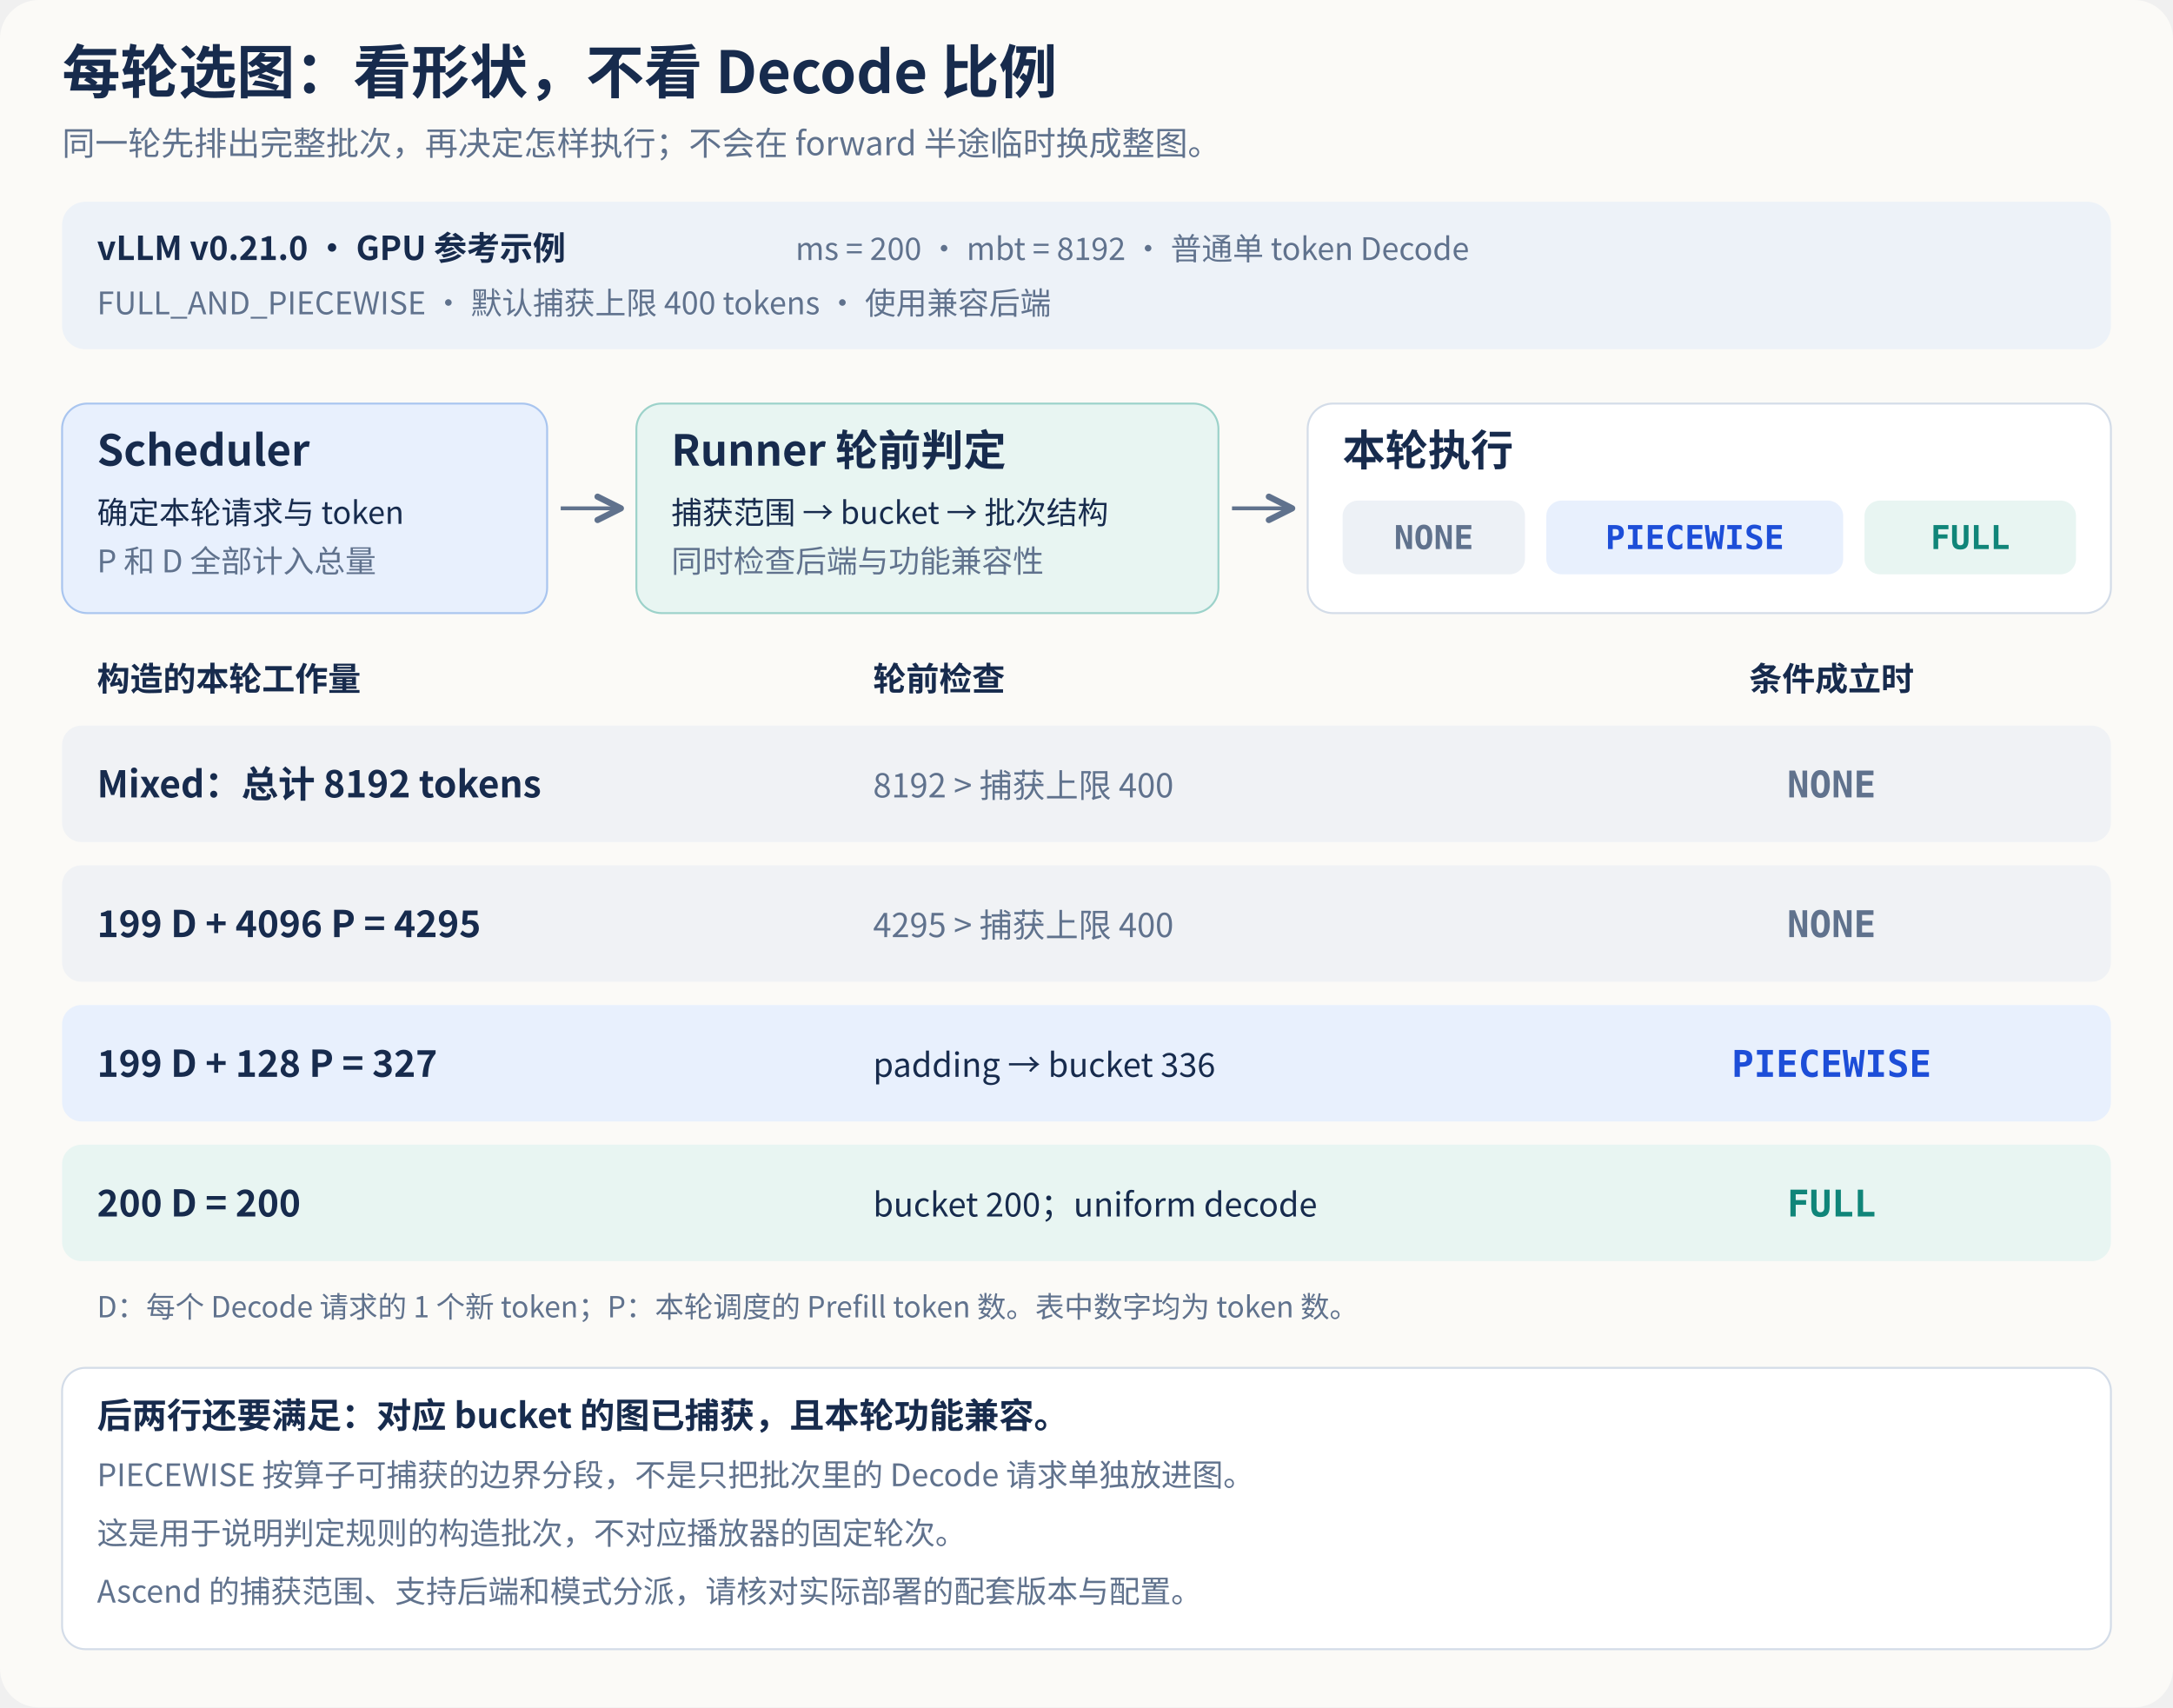
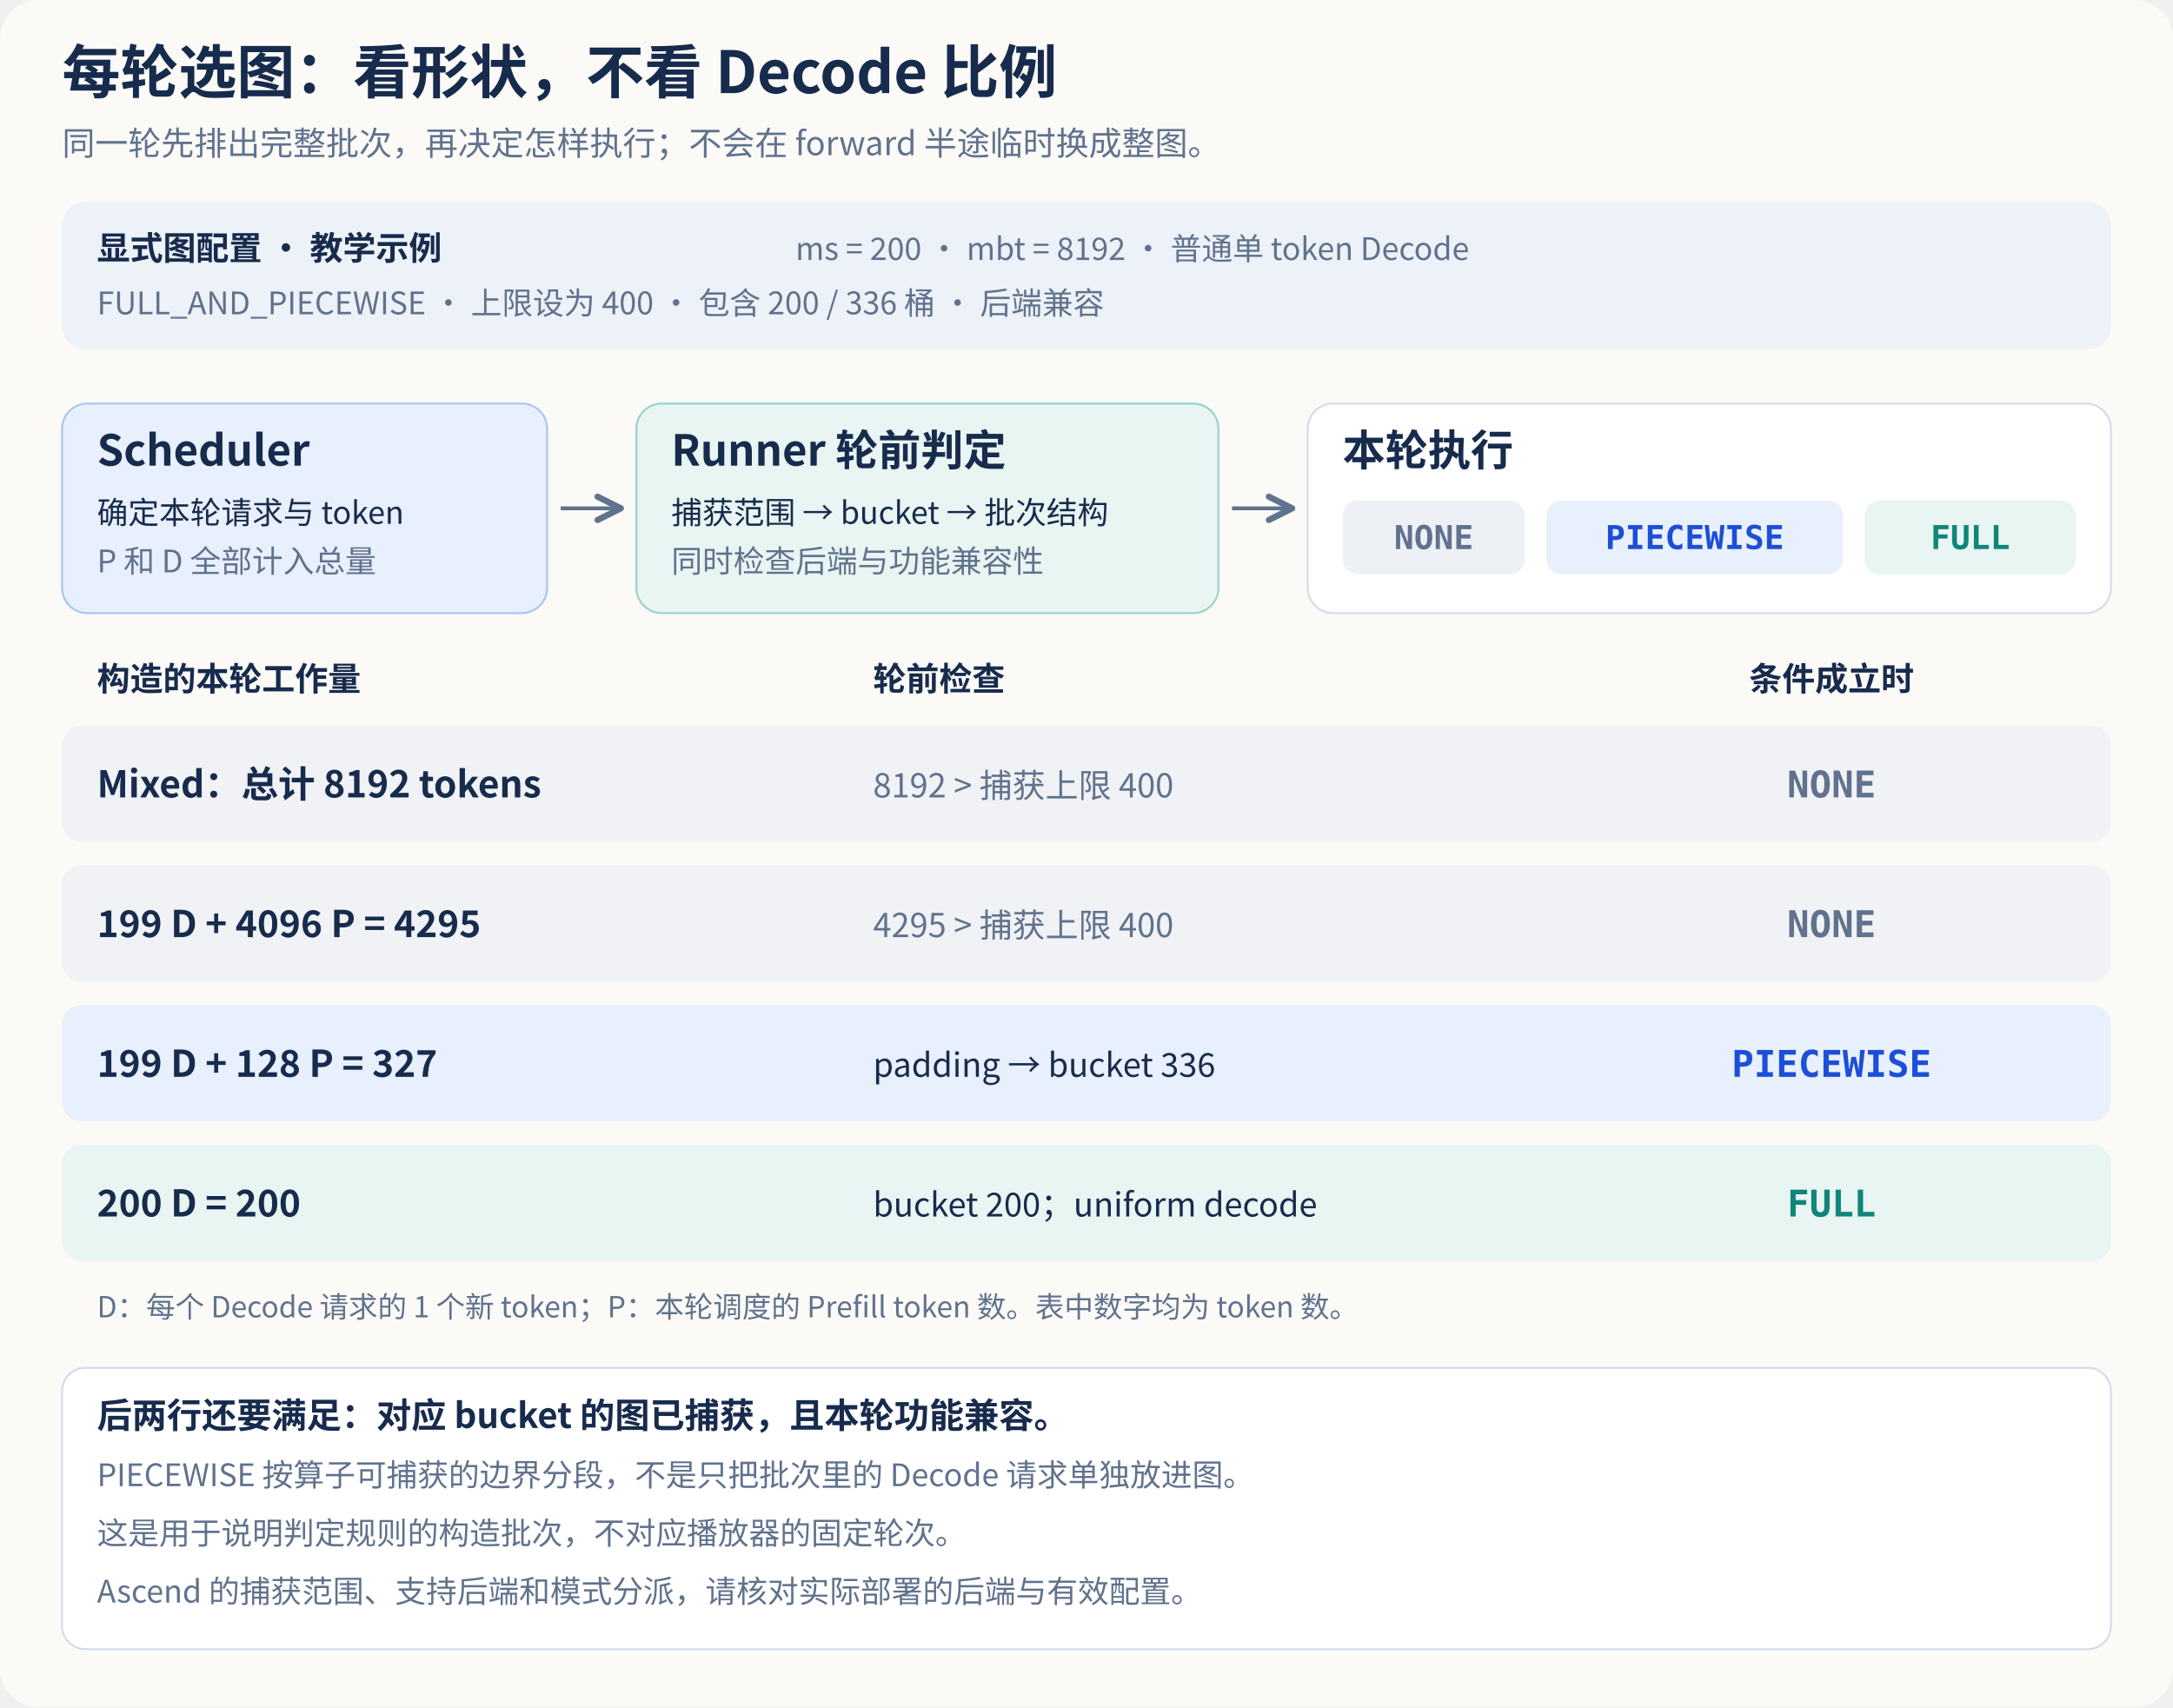
<svg xmlns="http://www.w3.org/2000/svg" width="1120" height="880" viewBox="0 0 1120 880" role="img" aria-labelledby="title desc">
  <defs>
    <marker id="arrow" markerWidth="8" markerHeight="8" refX="7" refY="4" orient="auto">
      <path d="M1 1L7 4L1 7" fill="none" stroke="#60728d" stroke-width="1.6" stroke-linecap="round" stroke-linejoin="round" />
    </marker>
    <style>
      text { font-family: -apple-system, BlinkMacSystemFont, "PingFang SC", "Microsoft YaHei", "Noto Sans CJK SC", sans-serif; }
      .ink { fill: #172b4d; }
      .muted { fill: #60728d; }
      .label { font-size: 17px; font-weight: 650; }
      .body { font-size: 16px; }
      .mono { font-family: ui-monospace, SFMono-Regular, Menlo, Consolas, monospace; }
    </style>
  </defs>
  <rect width="1120" height="880" rx="20" fill="#fbfaf7" />
  <text x="32" y="48" font-size="30" font-weight="700" class="ink">每轮选图：看形状，不看 Decode 比例</text>
  <text x="32" y="80" font-size="17" class="muted">同一轮先排出完整批次，再决定怎样执行；不会在 forward 半途临时换成整图。</text>
  <rect x="32" y="104" width="1056" height="76" rx="12" fill="#edf2f8" />
-   <text x="50" y="134" font-size="17" font-weight="650" class="ink">vLLM v0.21.0 · GPU 参考示例</text>
+   <text x="50" y="134" font-size="17" font-weight="650" class="ink">显式图配置 · 教学示例</text>
  <text x="410" y="134" class="body muted">ms = 200 · mbt = 8192 · 普通单 token Decode</text>
-   <text x="50" y="162" class="body muted">FULL_AND_PIECEWISE · 默认捕获上限 400 tokens · 使用兼容后端</text>
+   <text x="50" y="162" class="body muted">FULL_AND_PIECEWISE · 上限设为 400 · 包含 200 / 336 桶 · 后端兼容</text>
  <rect x="32" y="208" width="250" height="108" rx="13" fill="#e8f0fd" stroke="#a9c5ef" />
  <text x="50" y="240" font-size="22" font-weight="700" class="ink">Scheduler</text>
  <text x="50" y="270" class="body ink">确定本轮请求与 token</text>
  <text x="50" y="295" class="body muted">P 和 D 全部计入总量</text>
  <path d="M289 262H320" fill="none" stroke="#60728d" stroke-width="2" marker-end="url(#arrow)" />
  <rect x="328" y="208" width="300" height="108" rx="13" fill="#e8f5f2" stroke="#9cd2ca" />
  <text x="346" y="240" font-size="22" font-weight="700" class="ink">Runner 轮前判定</text>
  <text x="346" y="270" class="body ink">捕获范围 → bucket → 批次结构</text>
  <text x="346" y="295" class="body muted">同时检查后端与功能兼容性</text>
  <path d="M635 262H666" fill="none" stroke="#60728d" stroke-width="2" marker-end="url(#arrow)" />
  <rect x="674" y="208" width="414" height="108" rx="13" fill="#fff" stroke="#d3dce8" />
  <text x="692" y="240" font-size="22" font-weight="700" class="ink">本轮执行</text>
  <rect x="692" y="258" width="94" height="38" rx="8" fill="#edf1f6" />
  <text x="739" y="283" text-anchor="middle" font-size="17" font-weight="700" class="muted mono">NONE</text>
  <rect x="797" y="258" width="153" height="38" rx="8" fill="#e8f0fd" />
  <text x="873.5" y="283" text-anchor="middle" font-size="17" font-weight="700" fill="#1d4ed8" class="mono">PIECEWISE</text>
  <rect x="961" y="258" width="109" height="38" rx="8" fill="#e8f5f2" />
  <text x="1015.5" y="283" text-anchor="middle" font-size="17" font-weight="700" fill="#108579" class="mono">FULL</text>
  <text x="50" y="356" class="label ink">构造的本轮工作量</text>
  <text x="450" y="356" class="label ink">轮前检查</text>
  <text x="944" y="356" text-anchor="middle" class="label ink">条件成立时</text>
  <rect x="32" y="374" width="1056" height="60" rx="10" fill="#f0f2f5" />
  <text x="50" y="411" font-size="19" font-weight="650" class="ink">Mixed：总计 8192 tokens</text>
  <text x="450" y="411" font-size="17" class="muted">8192 &gt; 捕获上限 400</text>
  <text x="944" y="411" text-anchor="middle" font-size="19" font-weight="700" class="muted mono">NONE</text>
  <rect x="32" y="446" width="1056" height="60" rx="10" fill="#f0f2f5" />
  <text x="50" y="483" font-size="19" font-weight="650" class="ink">199 D + 4096 P = 4295</text>
  <text x="450" y="483" font-size="17" class="muted">4295 &gt; 捕获上限 400</text>
  <text x="944" y="483" text-anchor="middle" font-size="19" font-weight="700" class="muted mono">NONE</text>
  <rect x="32" y="518" width="1056" height="60" rx="10" fill="#e8f0fd" />
  <text x="50" y="555" font-size="19" font-weight="650" class="ink">199 D + 128 P = 327</text>
  <text x="450" y="555" font-size="17" class="ink">padding → bucket 336</text>
  <text x="944" y="555" text-anchor="middle" font-size="19" font-weight="700" fill="#1d4ed8" class="mono">PIECEWISE</text>
  <rect x="32" y="590" width="1056" height="60" rx="10" fill="#e8f5f2" />
  <text x="50" y="627" font-size="19" font-weight="650" class="ink">200 D = 200</text>
  <text x="450" y="627" font-size="17" class="ink">bucket 200；uniform decode</text>
  <text x="944" y="627" text-anchor="middle" font-size="19" font-weight="700" fill="#108579" class="mono">FULL</text>
  <text x="50" y="679" font-size="15" class="muted">D：每个 Decode 请求的 1 个新 token；P：本轮调度的 Prefill token 数。表中数字均为 token 数。</text>
  <rect x="32" y="705" width="1056" height="145" rx="12" fill="#fff" stroke="#d3dce8" />
  <text x="50" y="736" font-size="18" font-weight="650" class="ink">后两行还要满足：对应 bucket 的图已捕获，且本轮功能兼容。</text>
  <text x="50" y="766" class="body muted">PIECEWISE 按算子可捕获的边界分段，不是只把批次里的 Decode 请求单独放进图。</text>
  <text x="50" y="796" class="body muted">这是用于说明判定规则的构造批次，不对应播放器的固定轮次。</text>
-   <text x="50" y="826" class="body muted">Ascend 的捕获范围、支持后端和模式分派，请核对实际部署的配套版本与配置。</text>
+   <text x="50" y="826" class="body muted">Ascend 的捕获范围、支持后端和模式分派，请核对实际部署的后端与有效配置。</text>
</svg>
